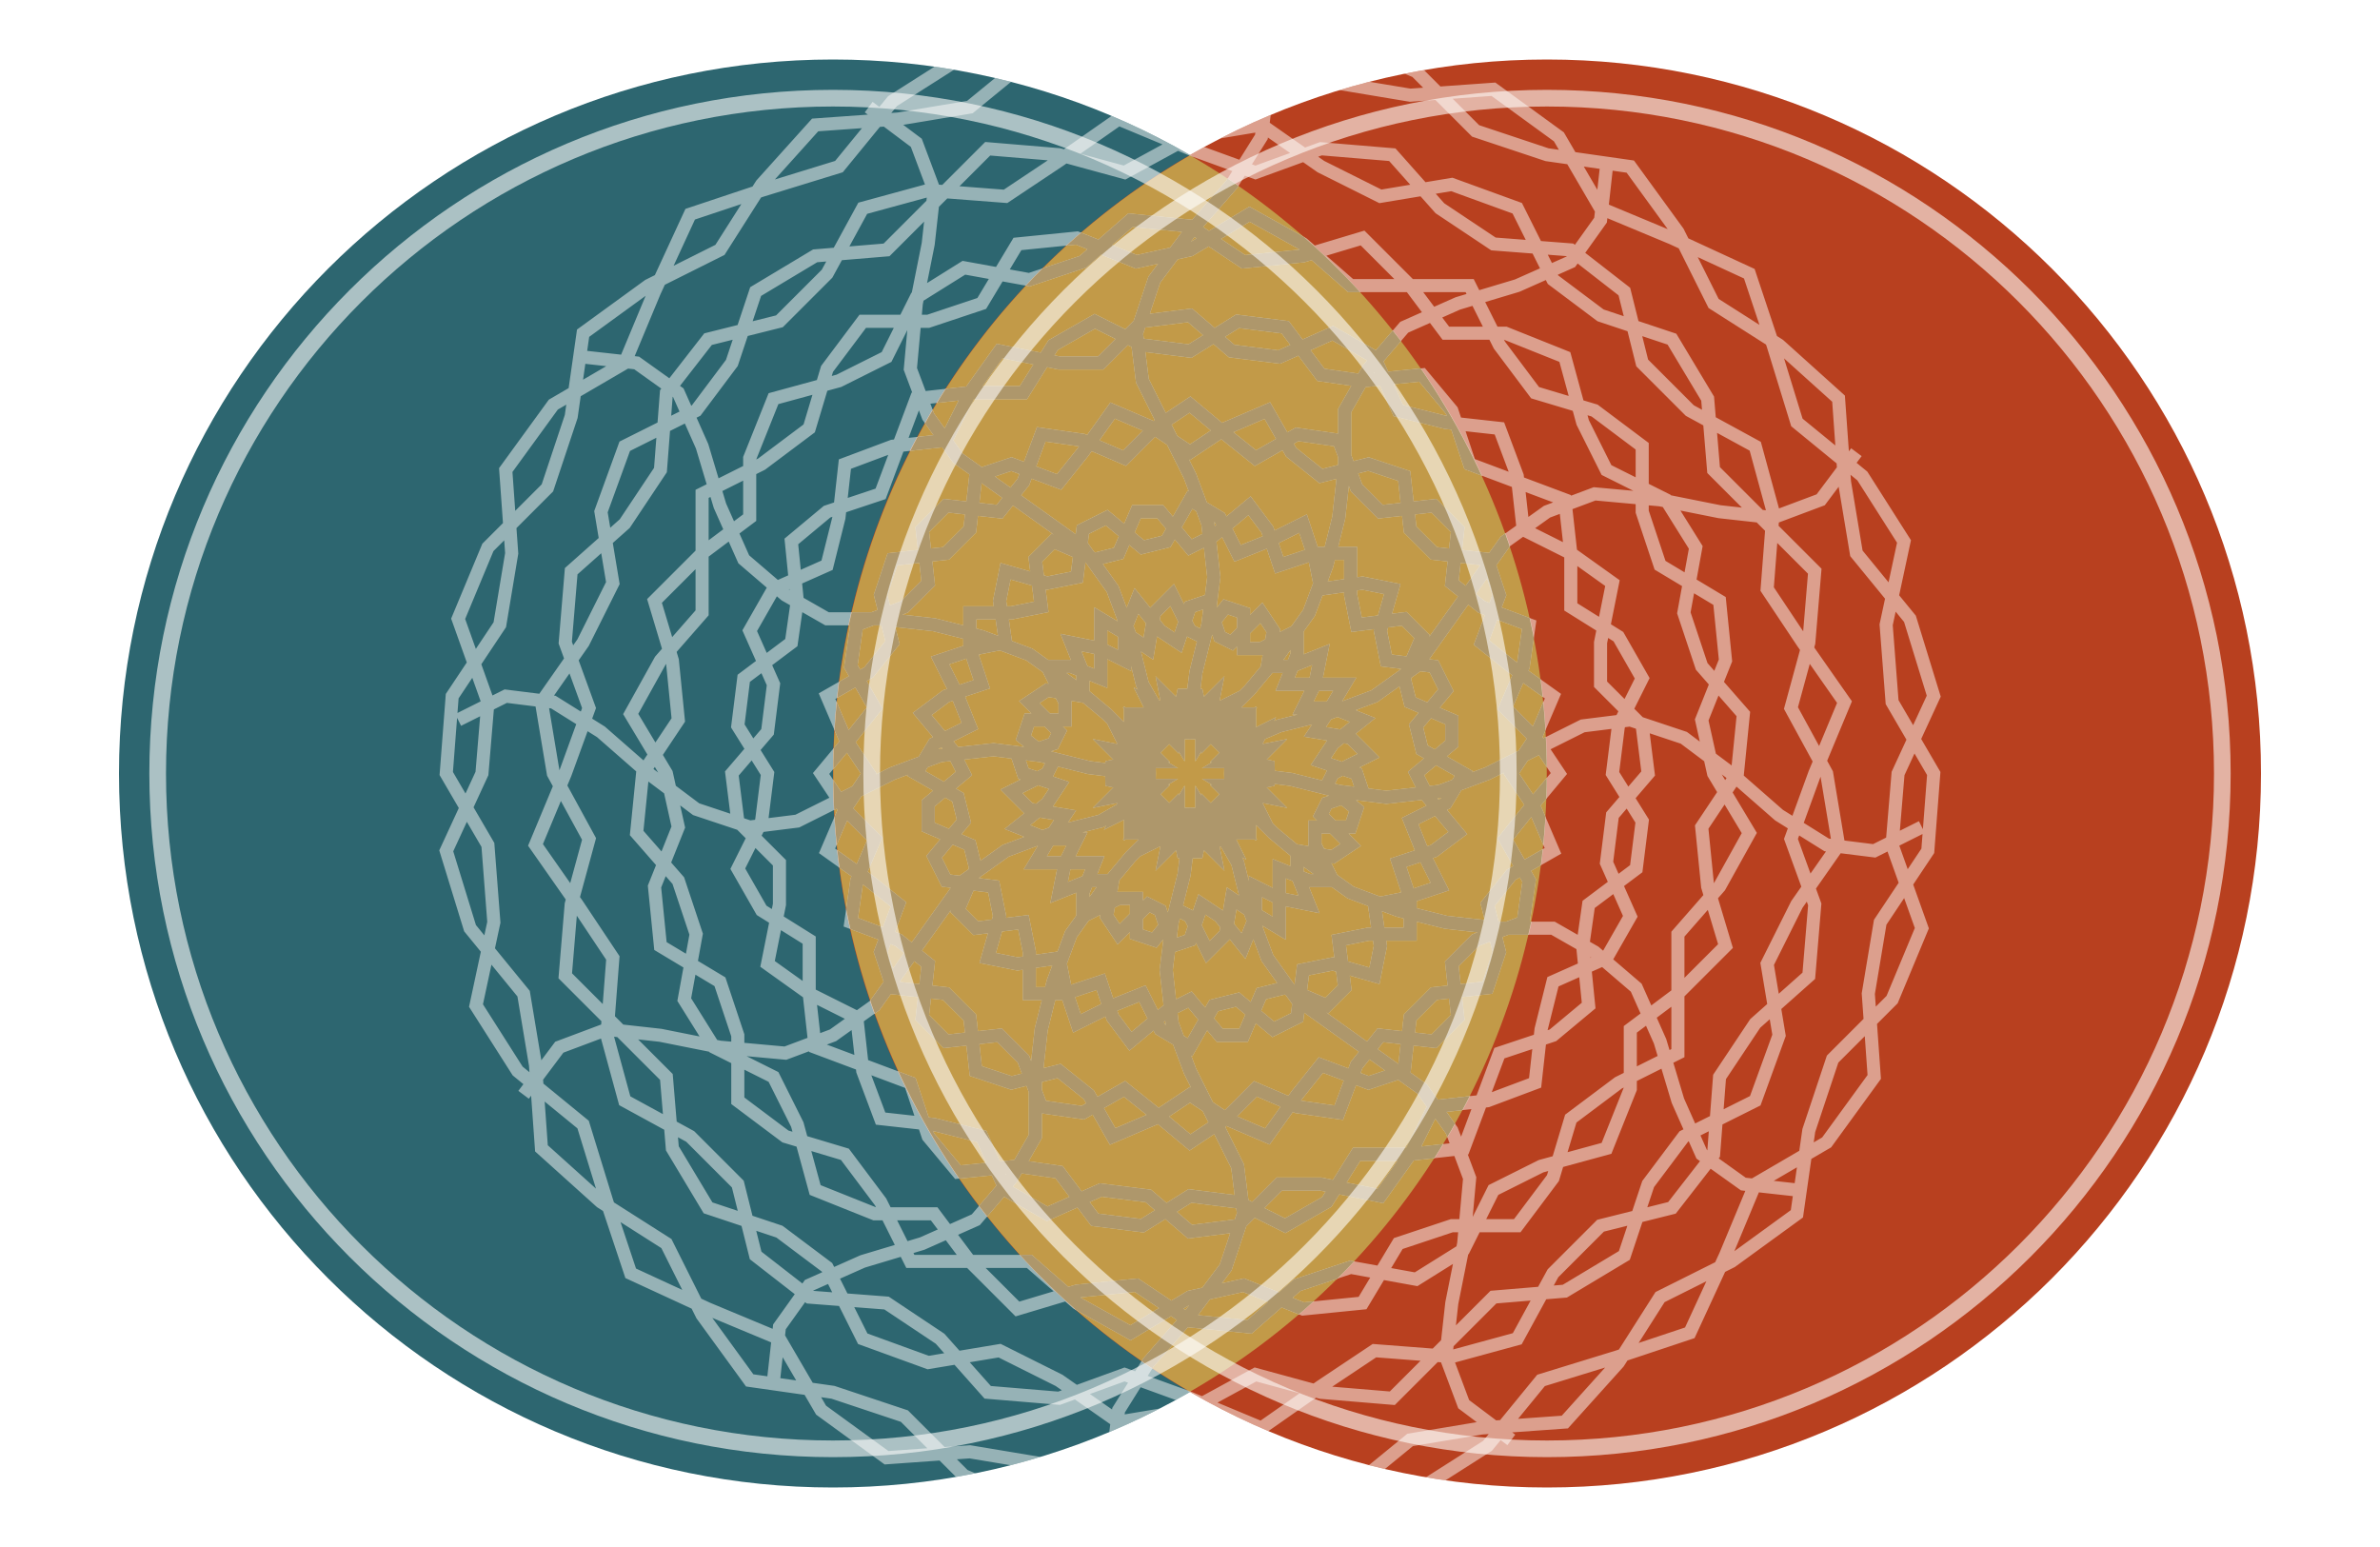
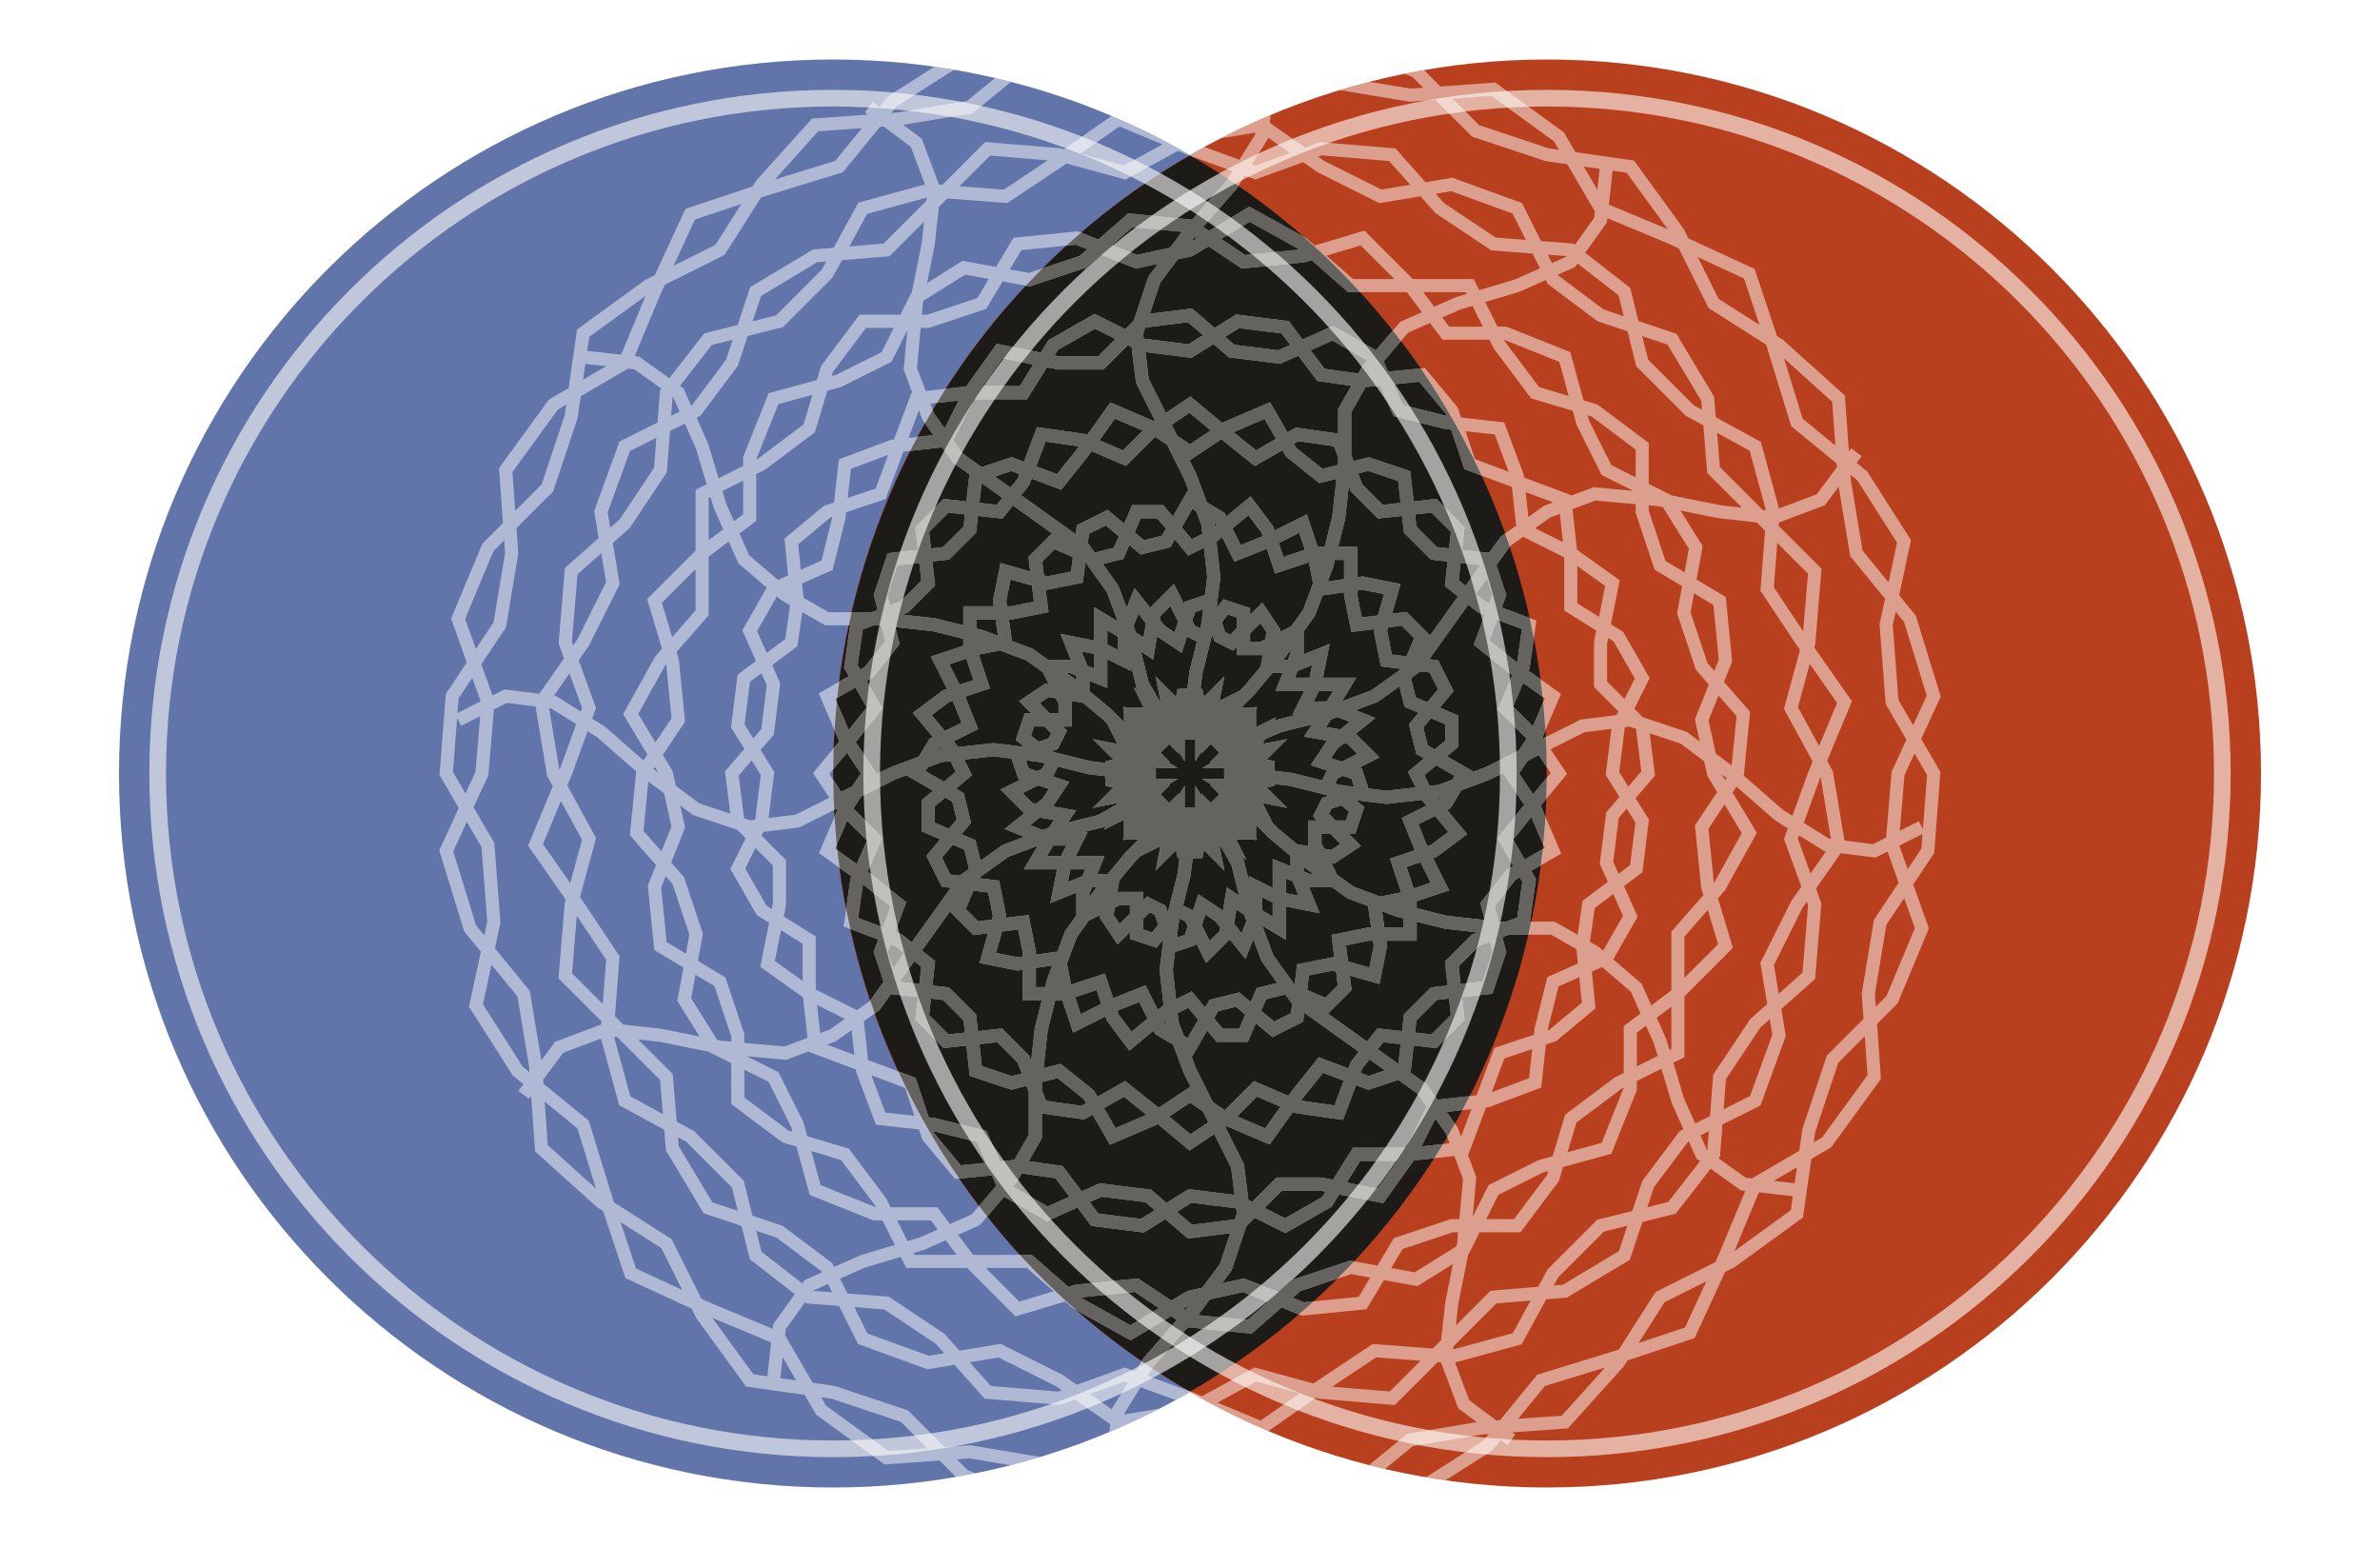
<svg xmlns="http://www.w3.org/2000/svg" xmlns:xlink="http://www.w3.org/1999/xlink" viewBox="0 0 40 26">
  <defs>
    <clipPath id="a">
      <circle cx="14" cy="13" r="12" />
    </clipPath>
    <clipPath id="b">
      <circle cx="26" cy="13" r="12" />
    </clipPath>
    <clipPath id="c">
      <path d="M20 2.61A12 12 0 0 1 20 23.39A12 12 0 0 1 20 2.61Z" />
    </clipPath>
    <path id="g" fill="none" stroke-width=".22" d="M21.0 13.0 21.4 13.1 20.9 13.2 20.6 13.2 21.1 13.5 21.2 13.7 20.6 13.4 20.5 13.5 20.9 14.0 20.7 14.0 20.3 13.6 20.3 13.8 20.4 14.3 20.2 14.1 20.1 13.6 20.0 14.0 19.9 14.4 19.8 13.9 19.8 13.6 19.5 14.1 19.3 14.2 19.6 13.6 19.5 13.5 19.0 13.9 19.0 13.7 19.4 13.3 19.2 13.3 18.7 13.4 18.9 13.2 19.4 13.1 19.0 13.0 18.6 12.9 19.1 12.8 19.4 12.8 18.9 12.5 18.8 12.3 19.4 12.6 19.5 12.5 19.1 12.0 19.3 12.0 19.7 12.4 19.7 12.2 19.6 11.7 19.8 11.9 19.9 12.4 20.0 12.0 20.1 11.6 20.2 12.1 20.2 12.4 20.5 11.9 20.7 11.8 20.4 12.4 20.5 12.5 21.0 12.1 21.0 12.3 20.6 12.7 20.8 12.7 21.3 12.6 21.1 12.8 20.6 12.9ZM21.0 13.0 20.6 13.1 21.1 13.2 21.3 13.4 20.8 13.3 20.6 13.3 21.0 13.7 21.0 13.9 20.5 13.5 20.4 13.6 20.7 14.2 20.5 14.1 20.2 13.6 20.2 13.9 20.1 14.4 20.0 14.0 19.9 13.6 19.8 14.1 19.6 14.3 19.7 13.8 19.7 13.6 19.3 14.0 19.1 14.0 19.5 13.5 19.4 13.4 18.8 13.7 18.9 13.5 19.4 13.2 19.1 13.2 18.6 13.1 19.0 13.0 19.4 12.9 18.9 12.8 18.7 12.6 19.2 12.7 19.4 12.7 19.0 12.3 19.0 12.1 19.5 12.5 19.6 12.4 19.3 11.8 19.5 11.9 19.8 12.4 19.8 12.1 19.9 11.6 20.0 12.0 20.1 12.4 20.2 11.9 20.4 11.7 20.3 12.2 20.3 12.4 20.7 12.0 20.9 12.0 20.5 12.5 20.6 12.6 21.2 12.3 21.1 12.5 20.6 12.8 20.9 12.8 21.4 12.9ZM22.8 13.0 22.9 13.3 22.3 13.5 22.2 13.7 22.7 14.2 22.4 14.4 21.8 14.3 21.8 14.7 22.0 15.2 21.5 15.1 21.1 14.9 21.1 15.4 20.9 15.9 20.5 15.4 20.2 15.2 20.0 15.8 19.7 15.9 19.5 15.3 19.3 15.2 18.8 15.7 18.6 15.4 18.7 14.8 18.3 14.8 17.8 15.0 17.9 14.5 18.1 14.1 17.6 14.1 17.1 13.9 17.6 13.5 17.8 13.2 17.2 13.0 17.1 12.7 17.7 12.5 17.8 12.3 17.3 11.8 17.6 11.6 18.2 11.7 18.2 11.3 18.0 10.8 18.5 10.9 18.9 11.1 18.9 10.6 19.1 10.1 19.5 10.6 19.8 10.8 20.0 10.2 20.3 10.1 20.5 10.7 20.7 10.8 21.2 10.3 21.4 10.6 21.3 11.2 21.7 11.2 22.2 11.0 22.1 11.5 21.9 11.9 22.4 11.9 22.9 12.1 22.4 12.5 22.2 12.8ZM22.4 13.0 22.3 13.2 22.8 13.6 22.7 13.9 22.1 13.9 22.1 14.2 22.4 14.8 22.0 14.8 21.5 14.6 21.5 15.1 21.5 15.6 21.0 15.3 20.7 15.1 20.6 15.7 20.3 16.0 20.0 15.4 19.8 15.3 19.4 15.8 19.1 15.7 19.1 15.1 18.8 15.1 18.2 15.4 18.2 15.0 18.4 14.5 17.9 14.5 17.4 14.5 17.7 14.0 17.9 13.7 17.3 13.6 17.0 13.3 17.6 13.0 17.7 12.8 17.2 12.4 17.3 12.1 17.9 12.1 17.9 11.8 17.6 11.2 18.0 11.2 18.5 11.4 18.5 10.9 18.5 10.4 19.0 10.7 19.3 10.9 19.4 10.3 19.7 10.0 20.0 10.6 20.2 10.7 20.6 10.2 20.9 10.3 20.9 10.9 21.2 10.9 21.8 10.6 21.8 11.0 21.6 11.5 22.1 11.5 22.6 11.5 22.3 12.0 22.1 12.3 22.7 12.4 23.0 12.7ZM24.6 13.0 24.3 13.5 23.7 13.8 23.9 14.3 24.2 14.9 23.6 15.1 23.1 15.2 23.2 15.9 23.1 16.4 22.4 16.2 21.9 16.3 21.8 17.1 21.4 17.3 20.8 16.8 20.4 16.9 20.0 17.6 19.5 17.3 19.2 16.7 18.7 16.9 18.1 17.2 17.9 16.6 17.8 16.1 17.1 16.2 16.6 16.1 16.8 15.4 16.7 14.9 15.9 14.8 15.7 14.4 16.2 13.8 16.1 13.4 15.4 13.0 15.7 12.5 16.3 12.2 16.1 11.7 15.8 11.1 16.4 10.9 16.9 10.8 16.8 10.1 16.9 9.6 17.6 9.8 18.1 9.7 18.2 8.9 18.6 8.7 19.2 9.2 19.6 9.1 20.0 8.4 20.5 8.7 20.8 9.3 21.3 9.1 21.9 8.8 22.1 9.4 22.2 9.9 22.9 9.8 23.4 9.9 23.2 10.6 23.3 11.1 24.1 11.2 24.3 11.6 23.8 12.2 23.9 12.6ZM23.8 13.0 24.0 13.4 24.5 14.0 24.1 14.3 23.5 14.5 23.7 15.1 23.7 15.7 23.0 15.7 22.5 15.8 22.6 16.6 22.3 16.9 21.6 16.6 21.2 16.7 20.9 17.4 20.5 17.4 20.0 16.8 19.6 17.0 19.0 17.5 18.7 17.1 18.5 16.5 17.9 16.7 17.3 16.7 17.3 16.0 17.2 15.5 16.4 15.6 16.1 15.3 16.4 14.6 16.3 14.2 15.6 13.9 15.6 13.5 16.2 13.0 16.0 12.6 15.5 12.0 15.9 11.7 16.5 11.5 16.3 10.9 16.3 10.3 17.0 10.3 17.5 10.2 17.4 9.4 17.7 9.1 18.4 9.4 18.8 9.3 19.1 8.6 19.5 8.6 20.0 9.2 20.4 9.0 21.0 8.5 21.3 8.9 21.5 9.5 22.1 9.3 22.7 9.3 22.7 10.0 22.8 10.5 23.6 10.4 23.9 10.7 23.6 11.4 23.7 11.8 24.4 12.1 24.4 12.5ZM26.2 13.0 25.7 13.6 25.3 14.1 25.7 14.8 25.6 15.5 24.8 15.8 24.4 16.2 24.5 17.1 24.1 17.5 23.2 17.4 22.8 17.9 22.5 18.7 21.8 18.6 21.1 18.3 20.6 18.8 20.0 19.2 19.4 18.7 18.9 18.3 18.2 18.7 17.5 18.6 17.2 17.8 16.8 17.4 15.9 17.5 15.5 17.1 15.6 16.2 15.1 15.8 14.3 15.5 14.4 14.8 14.7 14.1 14.2 13.6 13.8 13.0 14.3 12.4 14.7 11.9 14.3 11.2 14.4 10.5 15.2 10.2 15.6 9.8 15.5 8.9 15.9 8.5 16.8 8.6 17.2 8.1 17.5 7.3 18.2 7.4 18.9 7.7 19.4 7.2 20.0 6.8 20.6 7.3 21.1 7.7 21.8 7.3 22.5 7.4 22.8 8.2 23.2 8.6 24.1 8.5 24.5 8.9 24.4 9.8 24.9 10.2 25.7 10.5 25.6 11.2 25.3 11.9 25.8 12.4ZM25.4 13.0 25.8 13.6 26.1 14.3 25.4 14.7 25.0 15.2 25.2 16.0 25.0 16.6 24.1 16.7 23.7 17.1 23.6 18.0 23.0 18.2 22.2 17.9 21.8 18.4 21.3 19.1 20.6 18.8 20.0 18.4 19.4 18.8 18.7 19.1 18.3 18.4 17.8 18.0 17.0 18.2 16.4 18.0 16.3 17.1 15.9 16.7 15.0 16.6 14.8 16.0 15.1 15.2 14.6 14.8 13.9 14.3 14.2 13.6 14.6 13.0 14.2 12.4 13.9 11.7 14.6 11.3 15.0 10.8 14.8 10.0 15.0 9.4 15.9 9.3 16.3 8.9 16.4 8.0 17.0 7.8 17.8 8.1 18.2 7.6 18.7 6.9 19.4 7.2 20.0 7.6 20.6 7.2 21.3 6.9 21.7 7.6 22.2 8.0 23.0 7.8 23.6 8.0 23.7 8.9 24.1 9.3 25.0 9.4 25.2 10.0 24.9 10.8 25.4 11.2 26.1 11.7 25.8 12.4ZM27.7 13.0 27.1 13.7 27.0 14.5 27.4 15.4 27.0 16.1 26.1 16.5 25.9 17.3 25.8 18.2 25.0 18.5 24.1 18.6 23.7 19.4 23.2 20.1 22.2 19.9 21.5 19.9 20.8 20.6 20.0 20.7 19.3 20.1 18.5 20.0 17.6 20.4 16.9 20.0 16.5 19.1 15.7 18.9 14.8 18.8 14.5 18.0 14.4 17.1 13.6 16.7 12.9 16.2 13.1 15.2 13.1 14.5 12.4 13.8 12.3 13.0 12.9 12.3 13.0 11.5 12.6 10.6 13.0 9.9 13.9 9.5 14.1 8.7 14.2 7.8 15.0 7.5 15.9 7.4 16.3 6.6 16.8 5.9 17.8 6.1 18.5 6.1 19.2 5.4 20.0 5.3 20.7 5.9 21.5 6.0 22.4 5.6 23.1 6.0 23.5 6.9 24.3 7.1 25.2 7.2 25.5 8.0 25.6 8.9 26.4 9.3 27.1 9.8 26.9 10.8 26.9 11.5 27.6 12.2ZM27.1 13.0 27.6 13.8 27.5 14.6 26.7 15.2 26.6 15.9 26.7 16.9 26.1 17.4 25.2 17.7 24.9 18.5 24.6 19.3 23.7 19.4 22.8 19.4 22.3 20.2 21.6 20.6 20.8 20.2 20.0 20.1 19.2 20.6 18.4 20.5 17.8 19.7 17.1 19.6 16.1 19.7 15.6 19.1 15.3 18.2 14.5 17.9 13.7 17.6 13.6 16.7 13.6 15.8 12.8 15.3 12.4 14.6 12.8 13.8 12.9 13.0 12.4 12.2 12.5 11.4 13.3 10.8 13.4 10.1 13.3 9.1 13.9 8.6 14.8 8.3 15.1 7.5 15.4 6.7 16.3 6.6 17.2 6.6 17.7 5.8 18.4 5.4 19.2 5.8 20.0 5.9 20.8 5.4 21.6 5.5 22.2 6.3 22.9 6.4 23.9 6.3 24.4 6.9 24.7 7.8 25.5 8.1 26.3 8.4 26.4 9.3 26.4 10.2 27.2 10.7 27.6 11.4 27.2 12.2ZM29.2 13.0 28.6 13.9 28.7 14.9 29.0 15.9 28.2 16.7 27.4 17.3 27.4 18.3 27.0 19.3 25.9 19.6 25.1 20.0 24.6 21.0 23.8 21.5 22.7 21.3 21.8 21.6 21.0 22.3 20.0 22.2 19.1 21.6 18.1 21.7 17.1 22.0 16.3 21.2 15.7 20.4 14.7 20.4 13.7 20.0 13.4 18.9 13.0 18.1 12.0 17.6 11.5 16.8 11.7 15.7 11.4 14.8 10.7 14.0 10.8 13.0 11.4 12.1 11.3 11.1 11.0 10.1 11.8 9.3 12.6 8.7 12.6 7.7 13.0 6.7 14.1 6.4 14.9 6.0 15.4 5.0 16.2 4.5 17.3 4.7 18.2 4.4 19.0 3.7 20.0 3.8 20.9 4.4 21.9 4.3 22.9 4.0 23.7 4.8 24.3 5.6 25.3 5.6 26.3 6.0 26.6 7.1 27.0 7.9 28.0 8.4 28.5 9.2 28.3 10.3 28.6 11.2 29.3 12.0ZM28.8 13.0 29.4 14.0 28.9 14.9 28.2 15.7 28.2 16.7 28.2 17.7 27.2 18.2 26.4 18.8 26.1 19.8 25.5 20.6 24.4 20.6 23.5 20.9 22.9 21.9 21.9 22.0 20.9 21.6 20.0 21.8 19.0 22.4 18.1 21.9 17.3 21.2 16.3 21.2 15.3 21.2 14.8 20.2 14.2 19.4 13.2 19.1 12.4 18.5 12.4 17.4 12.1 16.5 11.1 15.9 11.0 14.9 11.4 13.9 11.2 13.0 10.6 12.0 11.1 11.1 11.8 10.3 11.8 9.3 11.8 8.3 12.8 7.8 13.6 7.2 13.9 6.2 14.5 5.4 15.6 5.4 16.5 5.1 17.1 4.1 18.1 4.0 19.1 4.4 20.0 4.2 21.0 3.6 21.9 4.1 22.7 4.8 23.7 4.8 24.7 4.8 25.2 5.8 25.8 6.6 26.8 6.9 27.6 7.5 27.6 8.6 27.9 9.5 28.9 10.1 29.0 11.1 28.6 12.1ZM30.5 13.0 30.1 14.1 30.5 15.2 30.4 16.4 29.5 17.2 28.9 18.1 28.8 19.4 28.1 20.3 26.9 20.6 26.1 21.4 25.5 22.5 24.4 22.8 23.1 22.7 22.2 23.3 21.2 24.0 20.0 23.5 18.9 23.1 17.8 23.5 16.6 23.4 15.8 22.5 14.9 21.9 13.6 21.8 12.7 21.1 12.4 19.9 11.6 19.1 10.5 18.5 10.2 17.4 10.3 16.1 9.7 15.2 9.0 14.2 9.5 13.0 9.9 11.9 9.5 10.8 9.6 9.6 10.5 8.8 11.1 7.9 11.2 6.6 11.9 5.7 13.1 5.4 13.9 4.6 14.5 3.5 15.6 3.2 16.9 3.3 17.8 2.7 18.8 2.0 20.0 2.5 21.1 2.9 22.2 2.5 23.4 2.6 24.2 3.5 25.1 4.1 26.4 4.2 27.3 4.9 27.6 6.1 28.4 6.9 29.5 7.5 29.8 8.6 29.7 9.9 30.3 10.8 31.0 11.8ZM30.7 13.0 30.9 14.2 30.2 15.2 29.7 16.2 29.9 17.4 29.5 18.5 28.3 19.1 27.7 19.9 27.3 21.1 26.3 21.7 25.1 21.8 24.3 22.6 23.4 23.5 22.2 23.4 21.1 23.1 20.0 23.7 18.8 23.9 17.8 23.2 16.8 22.7 15.6 22.9 14.5 22.5 13.9 21.3 13.1 20.7 11.9 20.3 11.3 19.3 11.2 18.1 10.4 17.3 9.5 16.4 9.6 15.2 9.9 14.1 9.3 13.0 9.1 11.8 9.8 10.8 10.3 9.8 10.1 8.6 10.5 7.5 11.7 6.9 12.3 6.1 12.7 4.9 13.7 4.3 14.9 4.2 15.7 3.4 16.6 2.5 17.8 2.6 18.9 2.9 20.0 2.3 21.2 2.1 22.2 2.8 23.2 3.3 24.4 3.1 25.5 3.5 26.1 4.7 26.9 5.3 28.1 5.7 28.7 6.7 28.8 7.9 29.6 8.7 30.5 9.6 30.4 10.8 30.1 11.9ZM31.9 13.0 31.8 14.2 32.3 15.6 31.8 16.8 30.8 17.8 30.4 19.0 30.2 20.4 29.1 21.2 27.9 21.8 27.2 22.9 26.3 23.9 24.9 24.0 23.7 24.2 22.6 25.1 21.3 25.5 20.0 24.9 18.8 24.8 17.4 25.3 16.2 24.8 15.2 23.8 14.0 23.4 12.6 23.2 11.8 22.1 11.2 20.9 10.1 20.2 9.1 19.3 9.0 17.9 8.8 16.7 7.9 15.6 7.5 14.3 8.1 13.0 8.2 11.8 7.7 10.4 8.2 9.2 9.2 8.2 9.6 7.0 9.8 5.6 10.9 4.8 12.1 4.2 12.8 3.1 13.7 2.1 15.1 2.0 16.3 1.8 17.4 0.9 18.7 0.5 20.0 1.1 21.2 1.2 22.6 0.7 23.8 1.2 24.8 2.2 26.0 2.6 27.4 2.8 28.2 3.9 28.8 5.1 29.9 5.8 30.9 6.7 31.0 8.1 31.2 9.3 32.1 10.4 32.5 11.7ZM32.5 13.0 32.4 14.3 31.6 15.5 31.4 16.7 31.5 18.1 30.7 19.2 29.5 19.9 29.0 21.1 28.4 22.4 27.2 22.8 25.9 23.2 25.0 24.3 23.9 25.0 22.5 24.7 21.2 24.8 20.0 25.5 18.7 25.4 17.5 24.6 16.3 24.4 14.9 24.5 13.8 23.7 13.1 22.5 11.9 22.0 10.6 21.4 10.2 20.2 9.8 18.9 8.7 18.0 8.0 16.9 8.3 15.5 8.2 14.2 7.5 13.0 7.6 11.7 8.4 10.5 8.6 9.3 8.5 7.9 9.3 6.8 10.5 6.1 11.0 4.9 11.6 3.6 12.8 3.2 14.1 2.8 15.0 1.7 16.1 1.0 17.5 1.3 18.8 1.2 20.0 0.5 21.3 0.6 22.5 1.4 23.7 1.6 25.1 1.5 26.2 2.3 26.9 3.5 28.1 4.0 29.4 4.6 29.8 5.8 30.2 7.1 31.3 8.0 32.0 9.1 31.7 10.5 31.8 11.8ZM20.9 13.0 21.7 13.1 22.5 13.3 23.3 13.4 24.2 13.3 25.0 13.0 25.8 12.6 26.6 12.2 27.4 12.1 28.3 12.4 29.1 13.0 29.9 13.7 30.7 14.2 31.5 14.3 32.3 13.9M20.8 13.4 21.4 14.0 22.0 14.5 22.7 15.0 23.5 15.3 24.3 15.5 25.2 15.6 26.1 15.6 26.8 16.0 27.5 16.6 27.9 17.5 28.2 18.5 28.6 19.4 29.3 19.9 30.2 20.0M20.4 13.8 20.8 14.5 21.0 15.3 21.3 16.1 21.8 16.8 22.5 17.3 23.2 17.8 23.9 18.3 24.4 19.0 24.7 19.8 24.6 20.9 24.4 21.9 24.3 22.8 24.6 23.6 25.4 24.2M20.0 13.9 19.9 14.7 19.7 15.5 19.6 16.3 19.7 17.2 20.0 18.0 20.4 18.8 20.8 19.6 20.9 20.4 20.6 21.3 20.0 22.1 19.3 22.9 18.8 23.7 18.7 24.5 19.1 25.3M19.6 13.8 19.0 14.4 18.5 15.0 18.0 15.7 17.7 16.5 17.5 17.3 17.4 18.2 17.4 19.1 17.0 19.8 16.4 20.5 15.5 20.9 14.5 21.2 13.6 21.6 13.1 22.3 13.0 23.2M19.2 13.4 18.5 13.8 17.7 14.0 16.9 14.3 16.2 14.8 15.7 15.5 15.2 16.2 14.7 16.9 14.0 17.4 13.2 17.7 12.1 17.6 11.1 17.4 10.2 17.3 9.4 17.6 8.8 18.4M19.1 13.0 18.3 12.9 17.5 12.7 16.7 12.6 15.8 12.7 15.0 13.0 14.2 13.4 13.4 13.8 12.6 13.9 11.7 13.6 10.9 13.0 10.1 12.3 9.3 11.8 8.5 11.7 7.7 12.1M19.2 12.6 18.6 12.0 18.0 11.5 17.3 11.0 16.5 10.7 15.7 10.5 14.8 10.4 13.9 10.4 13.2 10.0 12.5 9.4 12.1 8.5 11.8 7.5 11.4 6.6 10.7 6.1 9.8 6.0M19.6 12.2 19.2 11.5 19.0 10.7 18.7 9.9 18.2 9.2 17.5 8.7 16.8 8.2 16.1 7.7 15.6 7.0 15.3 6.2 15.4 5.1 15.6 4.1 15.7 3.2 15.4 2.4 14.6 1.8M20.0 12.1 20.1 11.3 20.3 10.5 20.4 9.7 20.3 8.8 20.0 8.0 19.6 7.2 19.2 6.4 19.1 5.6 19.4 4.7 20.0 3.9 20.7 3.1 21.2 2.3 21.3 1.5 20.9 0.7M20.4 12.2 21.0 11.6 21.5 11.0 22.0 10.3 22.3 9.5 22.5 8.7 22.6 7.8 22.6 6.9 23.0 6.2 23.6 5.5 24.5 5.1 25.5 4.8 26.4 4.4 26.9 3.7 27.0 2.8M20.8 12.5 21.5 12.2 22.3 12.0 23.1 11.7 23.8 11.2 24.3 10.5 24.8 9.8 25.3 9.1 26.0 8.6 26.8 8.3 27.9 8.4 28.9 8.6 29.8 8.7 30.6 8.4 31.2 7.6" />
  </defs>
-   <circle cx="14" cy="13" r="12" fill="#2D6670" />
+   <circle cx="14" cy="13" r="12" fill="#6175AB" />
  <circle cx="26" cy="13" r="12" fill="#B8401F" />
-   <path d="M20 2.61A12 12 0 0 1 20 23.39A12 12 0 0 1 20 2.61Z" fill="#C29A48" />
+   <path d="M20 2.61A12 12 0 0 1 20 23.39A12 12 0 0 1 20 2.61Z" fill="#1D1B18" />
  <use href="#g" xlink:href="#g" clip-path="url(#a)" stroke="#FFFEFB" opacity=".5" />
  <use href="#g" xlink:href="#g" clip-path="url(#b)" stroke="#FFFEFB" opacity=".5" />
-   <use href="#g" xlink:href="#g" clip-path="url(#c)" stroke="#7E5F22" opacity=".58" />
+   <use href="#g" xlink:href="#g" clip-path="url(#c)" stroke="#1D1B18" opacity=".58" />
  <circle cx="14" cy="13" r="11.35" fill="none" stroke="#FFFEFB" stroke-width=".28" opacity=".6" />
  <circle cx="26" cy="13" r="11.35" fill="none" stroke="#FFFEFB" stroke-width=".28" opacity=".6" />
</svg>
